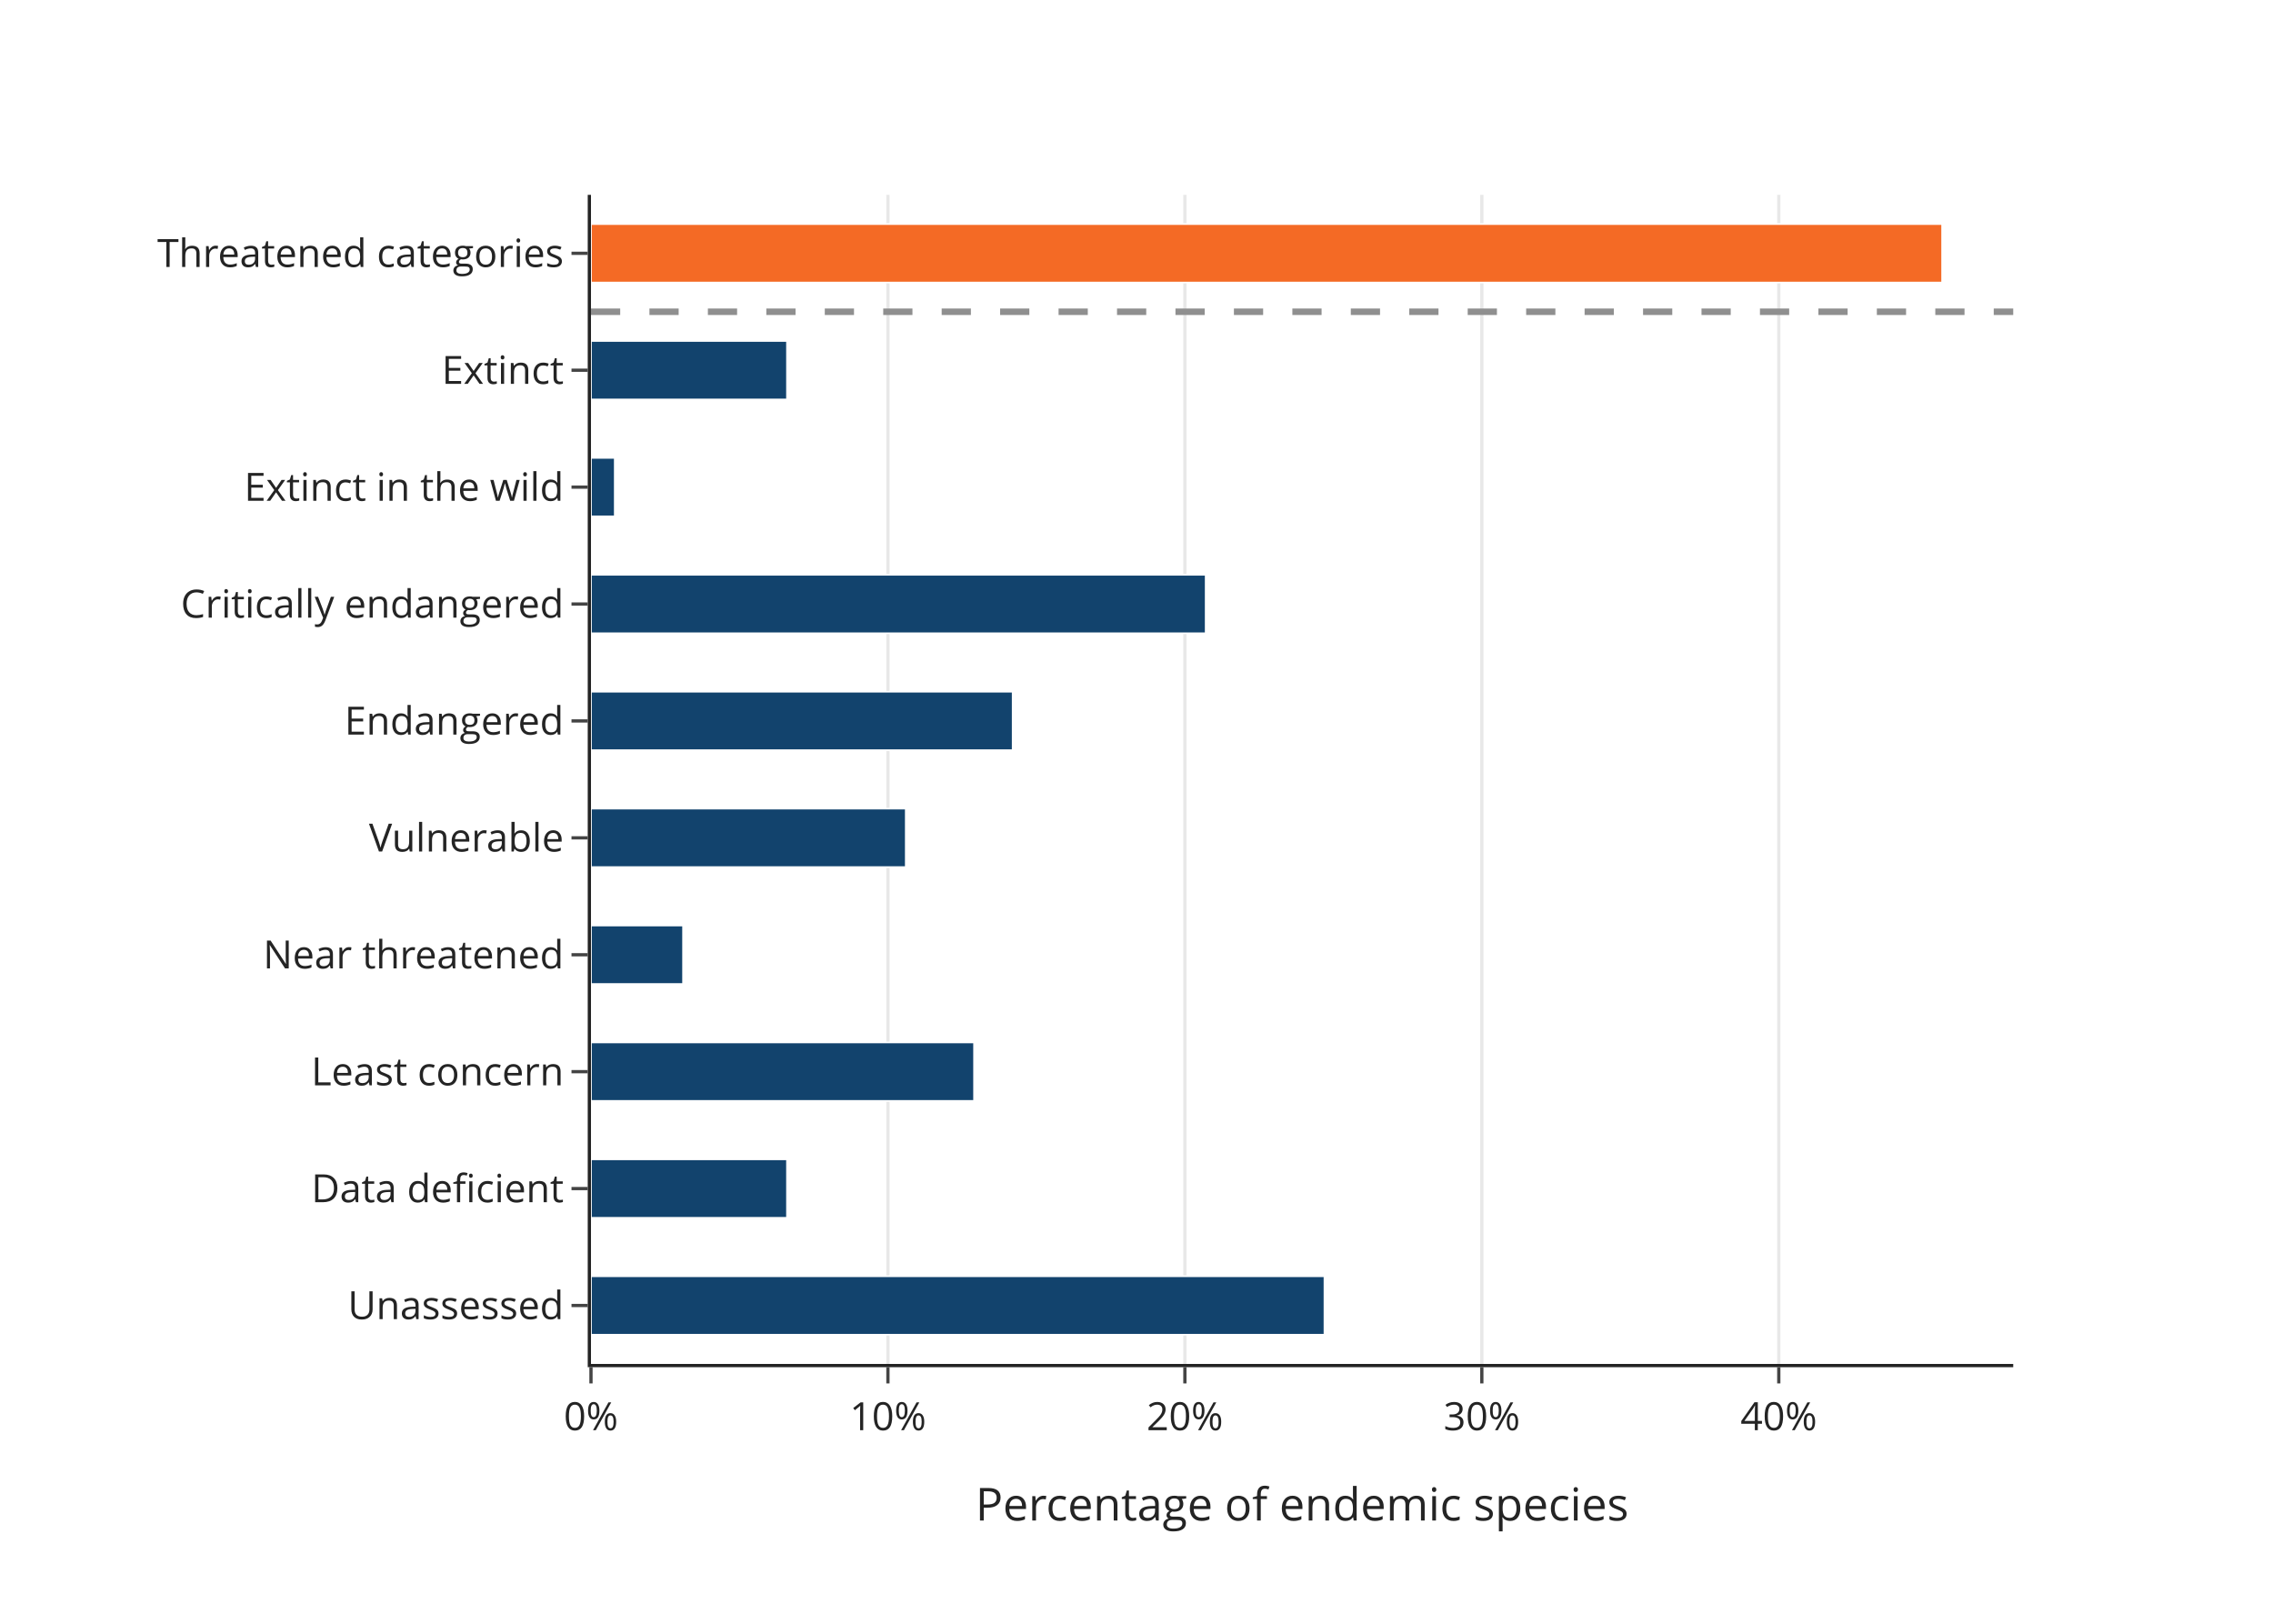
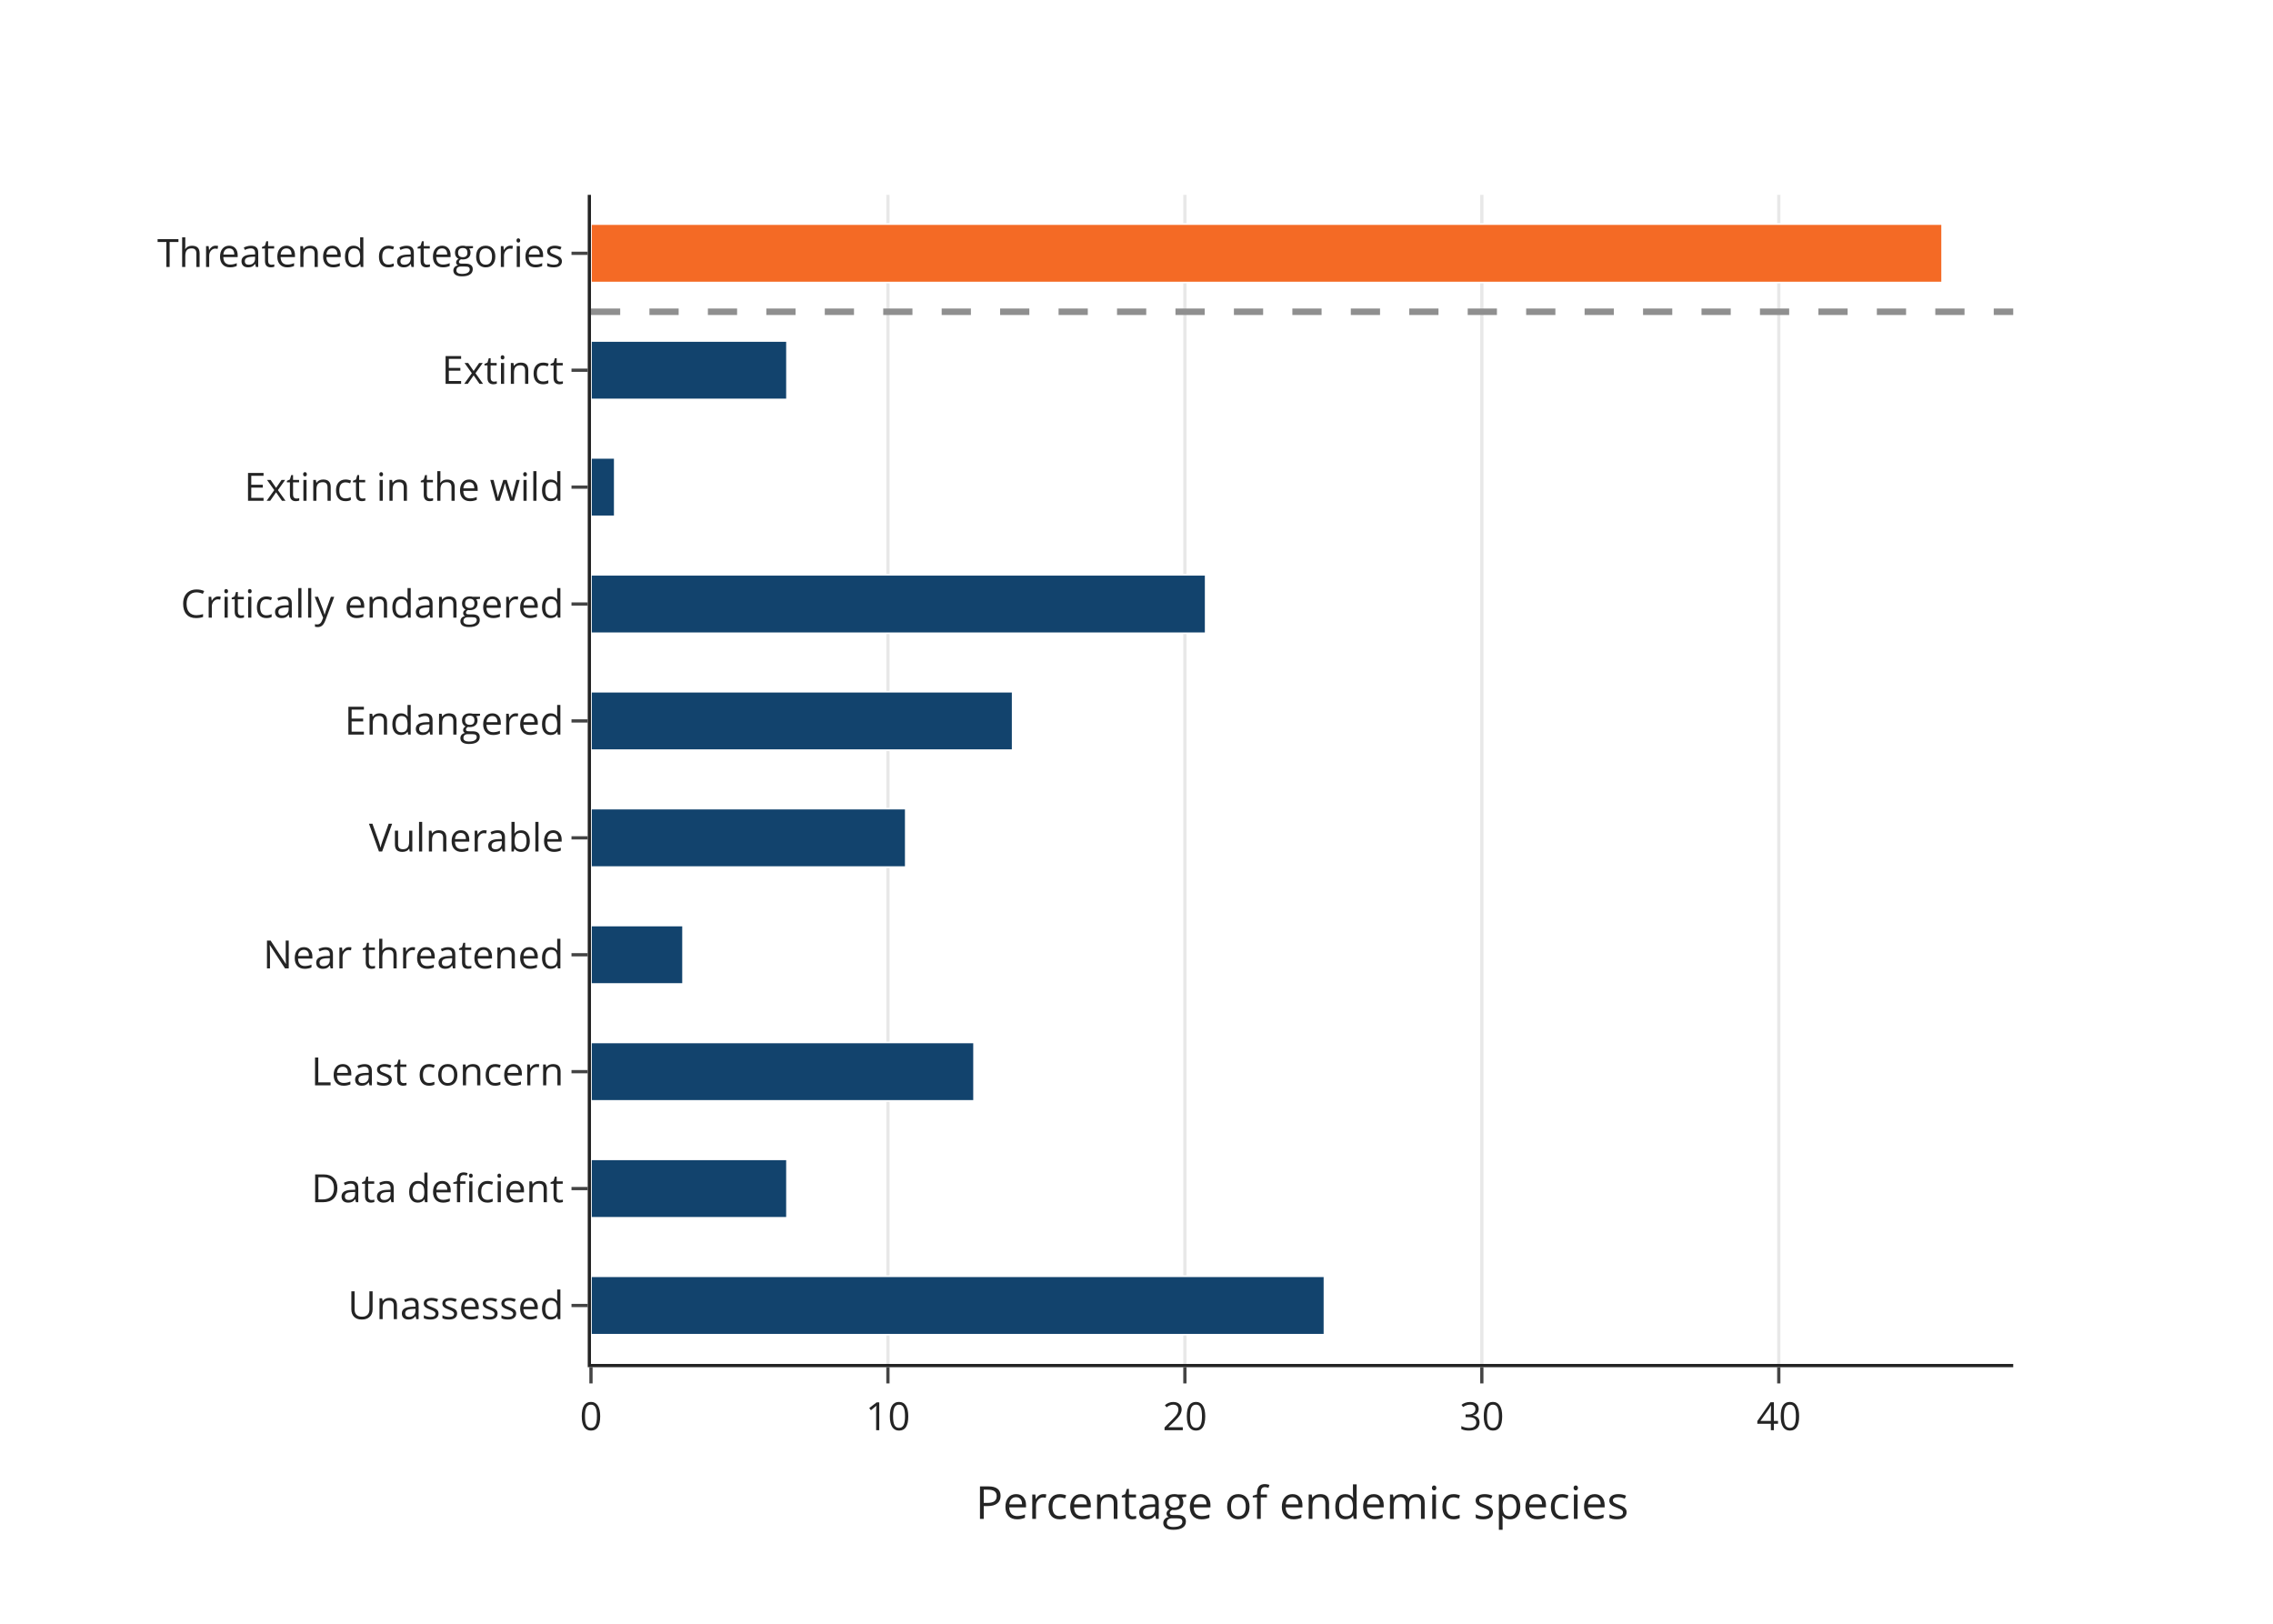
<svg xmlns="http://www.w3.org/2000/svg" class="main-svg" width="700" height="500" style="" viewBox="0 0 700 500">
  <rect x="0" y="0" width="700" height="500" style="fill: rgb(255, 255, 255); fill-opacity: 1;" />
-   <defs id="defs-bd0cc0">
+   <defs id="defs-481904">
    <g class="clips">
-       <clipPath id="clipbd0cc0xyplot" class="plotclip">
+       <clipPath id="clip481904xyplot" class="plotclip">
        <rect width="438" height="360" />
      </clipPath>
-       <clipPath class="axesclip" id="clipbd0cc0x">
+       <clipPath class="axesclip" id="clip481904x">
        <rect x="182" y="0" width="438" height="500" />
      </clipPath>
-       <clipPath class="axesclip" id="clipbd0cc0y">
+       <clipPath class="axesclip" id="clip481904y">
        <rect x="0" y="60" width="700" height="360" />
      </clipPath>
-       <clipPath class="axesclip" id="clipbd0cc0xy">
+       <clipPath class="axesclip" id="clip481904xy">
        <rect x="182" y="60" width="438" height="360" />
      </clipPath>
    </g>
    <g class="gradients" />
    <g class="patterns" />
  </defs>
  <g class="bglayer" />
  <g class="layer-below">
    <g class="imagelayer" />
    <g class="shapelayer" />
  </g>
  <g class="cartesianlayer">
    <g class="subplot xy">
      <g class="layer-subplot">
        <g class="shapelayer" />
        <g class="imagelayer" />
      </g>
      <g class="minor-gridlayer">
        <g class="x" />
        <g class="y" />
      </g>
      <g class="gridlayer">
        <g class="x">
          <path class="xgrid crisp" transform="translate(273.45,0)" d="M0,60v360" style="stroke: rgb(232, 232, 232); stroke-opacity: 1; stroke-width: 1px;" />
          <path class="xgrid crisp" transform="translate(364.9,0)" d="M0,60v360" style="stroke: rgb(232, 232, 232); stroke-opacity: 1; stroke-width: 1px;" />
          <path class="xgrid crisp" transform="translate(456.35,0)" d="M0,60v360" style="stroke: rgb(232, 232, 232); stroke-opacity: 1; stroke-width: 1px;" />
          <path class="xgrid crisp" transform="translate(547.8,0)" d="M0,60v360" style="stroke: rgb(232, 232, 232); stroke-opacity: 1; stroke-width: 1px;" />
        </g>
        <g class="y" />
      </g>
      <g class="zerolinelayer" />
+       <g class="layer-between">
+         <g class="shapelayer" />
+         <g class="imagelayer" />
+       </g>
      <path class="xlines-below" />
      <path class="ylines-below" />
      <g class="overlines-below" />
      <g class="xaxislayer-below" />
      <g class="yaxislayer-below" />
      <g class="overaxes-below" />
-       <g class="plot" transform="translate(182,60)" clip-path="url(#clipbd0cc0xyplot)">
+       <g class="plot" transform="translate(182,60)" clip-path="url(#clip481904xyplot)">
        <g class="barlayer mlayer">
          <g class="trace bars" style="opacity: 1;">
            <g class="points">
              <g class="point">
-                 <path d="M0,333V351H225.88V333Z" style="vector-effect: non-scaling-stroke; opacity: 1; stroke-width: 0.5px; fill: rgb(18, 67, 109); fill-opacity: 1; stroke: rgb(255, 255, 255); stroke-opacity: 1;" />
-               </g>
-             </g>
-           </g>
-           <g class="trace bars" style="opacity: 1;">
-             <g class="points">
-               <g class="point">
-                 <path d="M0,297V315H60.36V297Z" style="vector-effect: non-scaling-stroke; opacity: 1; stroke-width: 0.5px; fill: rgb(18, 67, 109); fill-opacity: 1; stroke: rgb(255, 255, 255); stroke-opacity: 1;" />
-               </g>
-             </g>
-           </g>
-           <g class="trace bars" style="opacity: 1;">
-             <g class="points">
-               <g class="point">
-                 <path d="M0,261V279H117.97V261Z" style="vector-effect: non-scaling-stroke; opacity: 1; stroke-width: 0.5px; fill: rgb(18, 67, 109); fill-opacity: 1; stroke: rgb(255, 255, 255); stroke-opacity: 1;" />
-               </g>
-             </g>
-           </g>
-           <g class="trace bars" style="opacity: 1;">
-             <g class="points">
-               <g class="point">
-                 <path d="M0,225V243H28.35V225Z" style="vector-effect: non-scaling-stroke; opacity: 1; stroke-width: 0.5px; fill: rgb(18, 67, 109); fill-opacity: 1; stroke: rgb(255, 255, 255); stroke-opacity: 1;" />
-               </g>
-             </g>
-           </g>
-           <g class="trace bars" style="opacity: 1;">
-             <g class="points">
-               <g class="point">
-                 <path d="M0,189V207H96.94V189Z" style="vector-effect: non-scaling-stroke; opacity: 1; stroke-width: 0.5px; fill: rgb(18, 67, 109); fill-opacity: 1; stroke: rgb(255, 255, 255); stroke-opacity: 1;" />
-               </g>
-             </g>
-           </g>
-           <g class="trace bars" style="opacity: 1;">
-             <g class="points">
-               <g class="point">
-                 <path d="M0,153V171H129.86V153Z" style="vector-effect: non-scaling-stroke; opacity: 1; stroke-width: 0.5px; fill: rgb(18, 67, 109); fill-opacity: 1; stroke: rgb(255, 255, 255); stroke-opacity: 1;" />
-               </g>
-             </g>
-           </g>
-           <g class="trace bars" style="opacity: 1;">
-             <g class="points">
-               <g class="point">
-                 <path d="M0,117V135H189.3V117Z" style="vector-effect: non-scaling-stroke; opacity: 1; stroke-width: 0.5px; fill: rgb(18, 67, 109); fill-opacity: 1; stroke: rgb(255, 255, 255); stroke-opacity: 1;" />
-               </g>
-             </g>
-           </g>
-           <g class="trace bars" style="opacity: 1;">
-             <g class="points">
-               <g class="point">
-                 <path d="M0,81V99H7.32V81Z" style="vector-effect: non-scaling-stroke; opacity: 1; stroke-width: 0.5px; fill: rgb(18, 67, 109); fill-opacity: 1; stroke: rgb(255, 255, 255); stroke-opacity: 1;" />
-               </g>
-             </g>
-           </g>
-           <g class="trace bars" style="opacity: 1;">
-             <g class="points">
-               <g class="point">
-                 <path d="M0,45V63H60.36V45Z" style="vector-effect: non-scaling-stroke; opacity: 1; stroke-width: 0.5px; fill: rgb(18, 67, 109); fill-opacity: 1; stroke: rgb(255, 255, 255); stroke-opacity: 1;" />
-               </g>
-             </g>
-           </g>
-           <g class="trace bars" style="opacity: 1;">
-             <g class="points">
-               <g class="point">
-                 <path d="M0,9V27H416.1V9Z" style="vector-effect: non-scaling-stroke; opacity: 1; stroke-width: 0.5px; fill: rgb(244, 106, 37); fill-opacity: 1; stroke: rgb(255, 255, 255); stroke-opacity: 1;" />
+                 <path d="M0,333V351H225.88V333Z" style="vector-effect: none; opacity: 1; stroke-width: 0.5px; fill: rgb(18, 67, 109); fill-opacity: 1; stroke: rgb(255, 255, 255); stroke-opacity: 1;" />
+               </g>
+             </g>
+           </g>
+           <g class="trace bars" style="opacity: 1;">
+             <g class="points">
+               <g class="point">
+                 <path d="M0,297V315H60.36V297Z" style="vector-effect: none; opacity: 1; stroke-width: 0.5px; fill: rgb(18, 67, 109); fill-opacity: 1; stroke: rgb(255, 255, 255); stroke-opacity: 1;" />
+               </g>
+             </g>
+           </g>
+           <g class="trace bars" style="opacity: 1;">
+             <g class="points">
+               <g class="point">
+                 <path d="M0,261V279H117.97V261Z" style="vector-effect: none; opacity: 1; stroke-width: 0.5px; fill: rgb(18, 67, 109); fill-opacity: 1; stroke: rgb(255, 255, 255); stroke-opacity: 1;" />
+               </g>
+             </g>
+           </g>
+           <g class="trace bars" style="opacity: 1;">
+             <g class="points">
+               <g class="point">
+                 <path d="M0,225V243H28.35V225Z" style="vector-effect: none; opacity: 1; stroke-width: 0.5px; fill: rgb(18, 67, 109); fill-opacity: 1; stroke: rgb(255, 255, 255); stroke-opacity: 1;" />
+               </g>
+             </g>
+           </g>
+           <g class="trace bars" style="opacity: 1;">
+             <g class="points">
+               <g class="point">
+                 <path d="M0,189V207H96.94V189Z" style="vector-effect: none; opacity: 1; stroke-width: 0.5px; fill: rgb(18, 67, 109); fill-opacity: 1; stroke: rgb(255, 255, 255); stroke-opacity: 1;" />
+               </g>
+             </g>
+           </g>
+           <g class="trace bars" style="opacity: 1;">
+             <g class="points">
+               <g class="point">
+                 <path d="M0,153V171H129.86V153Z" style="vector-effect: none; opacity: 1; stroke-width: 0.5px; fill: rgb(18, 67, 109); fill-opacity: 1; stroke: rgb(255, 255, 255); stroke-opacity: 1;" />
+               </g>
+             </g>
+           </g>
+           <g class="trace bars" style="opacity: 1;">
+             <g class="points">
+               <g class="point">
+                 <path d="M0,117V135H189.3V117Z" style="vector-effect: none; opacity: 1; stroke-width: 0.5px; fill: rgb(18, 67, 109); fill-opacity: 1; stroke: rgb(255, 255, 255); stroke-opacity: 1;" />
+               </g>
+             </g>
+           </g>
+           <g class="trace bars" style="opacity: 1;">
+             <g class="points">
+               <g class="point">
+                 <path d="M0,81V99H7.32V81Z" style="vector-effect: none; opacity: 1; stroke-width: 0.5px; fill: rgb(18, 67, 109); fill-opacity: 1; stroke: rgb(255, 255, 255); stroke-opacity: 1;" />
+               </g>
+             </g>
+           </g>
+           <g class="trace bars" style="opacity: 1;">
+             <g class="points">
+               <g class="point">
+                 <path d="M0,45V63H60.36V45Z" style="vector-effect: none; opacity: 1; stroke-width: 0.5px; fill: rgb(18, 67, 109); fill-opacity: 1; stroke: rgb(255, 255, 255); stroke-opacity: 1;" />
+               </g>
+             </g>
+           </g>
+           <g class="trace bars" style="opacity: 1;">
+             <g class="points">
+               <g class="point">
+                 <path d="M0,9V27H416.1V9Z" style="vector-effect: none; opacity: 1; stroke-width: 0.5px; fill: rgb(244, 106, 37); fill-opacity: 1; stroke: rgb(255, 255, 255); stroke-opacity: 1;" />
              </g>
            </g>
          </g>
        </g>
      </g>
      <g class="overplot" />
      <path class="xlines-above crisp" d="M181,420.5H620" style="fill: none; stroke-width: 1px; stroke: rgb(36, 36, 36); stroke-opacity: 1;" />
      <path class="ylines-above crisp" d="M181.5,60V420" style="fill: none; stroke-width: 1px; stroke: rgb(36, 36, 36); stroke-opacity: 1;" />
      <g class="overlines-above" />
      <g class="xaxislayer-above">
        <path class="xtick ticks crisp" d="M0,421v5" transform="translate(182,0)" style="stroke: rgb(68, 68, 68); stroke-opacity: 1; stroke-width: 1px;" />
        <path class="xtick ticks crisp" d="M0,421v5" transform="translate(273.45,0)" style="stroke: rgb(68, 68, 68); stroke-opacity: 1; stroke-width: 1px;" />
        <path class="xtick ticks crisp" d="M0,421v5" transform="translate(364.9,0)" style="stroke: rgb(68, 68, 68); stroke-opacity: 1; stroke-width: 1px;" />
        <path class="xtick ticks crisp" d="M0,421v5" transform="translate(456.35,0)" style="stroke: rgb(68, 68, 68); stroke-opacity: 1; stroke-width: 1px;" />
        <path class="xtick ticks crisp" d="M0,421v5" transform="translate(547.8,0)" style="stroke: rgb(68, 68, 68); stroke-opacity: 1; stroke-width: 1px;" />
        <g class="xtick">
-           <text text-anchor="middle" x="0" y="440.4" transform="translate(182,0)" style="font-family: 'Open Sans', verdana, arial, sans-serif; font-size: 12px; fill: rgb(36, 36, 36); fill-opacity: 1; white-space: pre; opacity: 1;">0%</text>
-         </g>
-         <g class="xtick">
-           <text text-anchor="middle" x="0" y="440.4" style="font-family: 'Open Sans', verdana, arial, sans-serif; font-size: 12px; fill: rgb(36, 36, 36); fill-opacity: 1; white-space: pre; opacity: 1;" transform="translate(273.45,0)">10%</text>
-         </g>
-         <g class="xtick">
-           <text text-anchor="middle" x="0" y="440.4" style="font-family: 'Open Sans', verdana, arial, sans-serif; font-size: 12px; fill: rgb(36, 36, 36); fill-opacity: 1; white-space: pre; opacity: 1;" transform="translate(364.9,0)">20%</text>
-         </g>
-         <g class="xtick">
-           <text text-anchor="middle" x="0" y="440.4" style="font-family: 'Open Sans', verdana, arial, sans-serif; font-size: 12px; fill: rgb(36, 36, 36); fill-opacity: 1; white-space: pre; opacity: 1;" transform="translate(456.35,0)">30%</text>
-         </g>
-         <g class="xtick">
-           <text text-anchor="middle" x="0" y="440.4" style="font-family: 'Open Sans', verdana, arial, sans-serif; font-size: 12px; fill: rgb(36, 36, 36); fill-opacity: 1; white-space: pre; opacity: 1;" transform="translate(547.8,0)">40%</text>
+           <text text-anchor="middle" x="0" y="440.4" transform="translate(182,0)" style="font-family: 'Open Sans', verdana, arial, sans-serif; font-size: 12px; fill: rgb(36, 36, 36); fill-opacity: 1; white-space: pre; opacity: 1;">0</text>
+         </g>
+         <g class="xtick">
+           <text text-anchor="middle" x="0" y="440.4" style="font-family: 'Open Sans', verdana, arial, sans-serif; font-size: 12px; fill: rgb(36, 36, 36); fill-opacity: 1; white-space: pre; opacity: 1;" transform="translate(273.45,0)">10</text>
+         </g>
+         <g class="xtick">
+           <text text-anchor="middle" x="0" y="440.4" style="font-family: 'Open Sans', verdana, arial, sans-serif; font-size: 12px; fill: rgb(36, 36, 36); fill-opacity: 1; white-space: pre; opacity: 1;" transform="translate(364.9,0)">20</text>
+         </g>
+         <g class="xtick">
+           <text text-anchor="middle" x="0" y="440.4" style="font-family: 'Open Sans', verdana, arial, sans-serif; font-size: 12px; fill: rgb(36, 36, 36); fill-opacity: 1; white-space: pre; opacity: 1;" transform="translate(456.35,0)">30</text>
+         </g>
+         <g class="xtick">
+           <text text-anchor="middle" x="0" y="440.4" style="font-family: 'Open Sans', verdana, arial, sans-serif; font-size: 12px; fill: rgb(36, 36, 36); fill-opacity: 1; white-space: pre; opacity: 1;" transform="translate(547.8,0)">40</text>
        </g>
      </g>
      <g class="yaxislayer-above">
        <path class="ytick ticks crisp" d="M181,0h-5" transform="translate(0,402)" style="stroke: rgb(68, 68, 68); stroke-opacity: 1; stroke-width: 1px;" />
        <path class="ytick ticks crisp" d="M181,0h-5" transform="translate(0,366)" style="stroke: rgb(68, 68, 68); stroke-opacity: 1; stroke-width: 1px;" />
        <path class="ytick ticks crisp" d="M181,0h-5" transform="translate(0,330)" style="stroke: rgb(68, 68, 68); stroke-opacity: 1; stroke-width: 1px;" />
        <path class="ytick ticks crisp" d="M181,0h-5" transform="translate(0,294)" style="stroke: rgb(68, 68, 68); stroke-opacity: 1; stroke-width: 1px;" />
        <path class="ytick ticks crisp" d="M181,0h-5" transform="translate(0,258)" style="stroke: rgb(68, 68, 68); stroke-opacity: 1; stroke-width: 1px;" />
        <path class="ytick ticks crisp" d="M181,0h-5" transform="translate(0,222)" style="stroke: rgb(68, 68, 68); stroke-opacity: 1; stroke-width: 1px;" />
        <path class="ytick ticks crisp" d="M181,0h-5" transform="translate(0,186)" style="stroke: rgb(68, 68, 68); stroke-opacity: 1; stroke-width: 1px;" />
        <path class="ytick ticks crisp" d="M181,0h-5" transform="translate(0,150)" style="stroke: rgb(68, 68, 68); stroke-opacity: 1; stroke-width: 1px;" />
        <path class="ytick ticks crisp" d="M181,0h-5" transform="translate(0,114)" style="stroke: rgb(68, 68, 68); stroke-opacity: 1; stroke-width: 1px;" />
        <path class="ytick ticks crisp" d="M181,0h-5" transform="translate(0,78)" style="stroke: rgb(68, 68, 68); stroke-opacity: 1; stroke-width: 1px;" />
        <g class="ytick">
          <text text-anchor="end" x="173.6" y="4.2" transform="translate(0,402)" style="font-family: 'Open Sans', verdana, arial, sans-serif; font-size: 12px; fill: rgb(36, 36, 36); fill-opacity: 1; white-space: pre; opacity: 1;">Unassessed</text>
        </g>
        <g class="ytick">
          <text text-anchor="end" x="173.6" y="4.2" transform="translate(0,366)" style="font-family: 'Open Sans', verdana, arial, sans-serif; font-size: 12px; fill: rgb(36, 36, 36); fill-opacity: 1; white-space: pre; opacity: 1;">Data deficient</text>
        </g>
        <g class="ytick">
          <text text-anchor="end" x="173.6" y="4.2" transform="translate(0,330)" style="font-family: 'Open Sans', verdana, arial, sans-serif; font-size: 12px; fill: rgb(36, 36, 36); fill-opacity: 1; white-space: pre; opacity: 1;">Least concern</text>
        </g>
        <g class="ytick">
          <text text-anchor="end" x="173.6" y="4.2" transform="translate(0,294)" style="font-family: 'Open Sans', verdana, arial, sans-serif; font-size: 12px; fill: rgb(36, 36, 36); fill-opacity: 1; white-space: pre; opacity: 1;">Near threatened</text>
        </g>
        <g class="ytick">
          <text text-anchor="end" x="173.6" y="4.2" transform="translate(0,258)" style="font-family: 'Open Sans', verdana, arial, sans-serif; font-size: 12px; fill: rgb(36, 36, 36); fill-opacity: 1; white-space: pre; opacity: 1;">Vulnerable</text>
        </g>
        <g class="ytick">
          <text text-anchor="end" x="173.6" y="4.2" transform="translate(0,222)" style="font-family: 'Open Sans', verdana, arial, sans-serif; font-size: 12px; fill: rgb(36, 36, 36); fill-opacity: 1; white-space: pre; opacity: 1;">Endangered</text>
        </g>
        <g class="ytick">
          <text text-anchor="end" x="173.6" y="4.2" transform="translate(0,186)" style="font-family: 'Open Sans', verdana, arial, sans-serif; font-size: 12px; fill: rgb(36, 36, 36); fill-opacity: 1; white-space: pre; opacity: 1;">Critically endangered</text>
        </g>
        <g class="ytick">
          <text text-anchor="end" x="173.6" y="4.2" transform="translate(0,150)" style="font-family: 'Open Sans', verdana, arial, sans-serif; font-size: 12px; fill: rgb(36, 36, 36); fill-opacity: 1; white-space: pre; opacity: 1;">Extinct in the wild</text>
        </g>
        <g class="ytick">
          <text text-anchor="end" x="173.6" y="4.2" transform="translate(0,114)" style="font-family: 'Open Sans', verdana, arial, sans-serif; font-size: 12px; fill: rgb(36, 36, 36); fill-opacity: 1; white-space: pre; opacity: 1;">Extinct</text>
        </g>
        <g class="ytick">
          <text text-anchor="end" x="173.6" y="4.2" transform="translate(0,78)" style="font-family: 'Open Sans', verdana, arial, sans-serif; font-size: 12px; fill: rgb(36, 36, 36); fill-opacity: 1; white-space: pre; opacity: 1;">Threatened categories</text>
        </g>
      </g>
      <g class="overaxes-above" />
    </g>
  </g>
  <g class="polarlayer" />
  <g class="smithlayer" />
  <g class="ternarylayer" />
  <g class="geolayer" />
  <g class="funnelarealayer" />
  <g class="pielayer" />
  <g class="iciclelayer" />
  <g class="treemaplayer" />
  <g class="sunburstlayer" />
  <g class="glimages" />
-   <defs id="topdefs-bd0cc0">
+   <defs id="topdefs-481904">
    <g class="clips" />
  </defs>
  <g class="layer-above">
    <g class="imagelayer" />
    <g class="shapelayer">
-       <path data-index="0" fill-rule="evenodd" d="M182,96L620,96" clip-path="url(#clipbd0cc0y)" style="opacity: 1; stroke: rgb(143, 143, 143); stroke-opacity: 1; fill: rgb(0, 0, 0); fill-opacity: 1; stroke-dasharray: 9px, 9px; stroke-width: 2px;" />
+       <g class="shape-group" data-index="0" clip-path="url(#clip481904y)">
+         <path data-index="0" fill-rule="evenodd" d="M182,96L620,96" style="opacity: 1; stroke: rgb(143, 143, 143); stroke-opacity: 1; fill: rgb(0, 0, 0); fill-opacity: 1; stroke-dasharray: 9px, 9px; stroke-width: 2px;" />
+       </g>
    </g>
  </g>
  <g class="infolayer">
    <g class="g-gtitle" />
    <g class="g-xtitle">
-       <text class="xtitle" x="401" y="468.206" text-anchor="middle" style="font-family: 'Open Sans', verdana, arial, sans-serif; font-size: 14px; fill: rgb(36, 36, 36); opacity: 1; font-weight: normal; white-space: pre;">Percentage of endemic species</text>
+       <text class="xtitle" x="401" y="467.706" text-anchor="middle" style="font-family: 'Open Sans', verdana, arial, sans-serif; font-size: 14px; fill: rgb(36, 36, 36); opacity: 1; white-space: pre;">Percentage of endemic species</text>
    </g>
    <g class="g-ytitle" />
  </g>
</svg>
